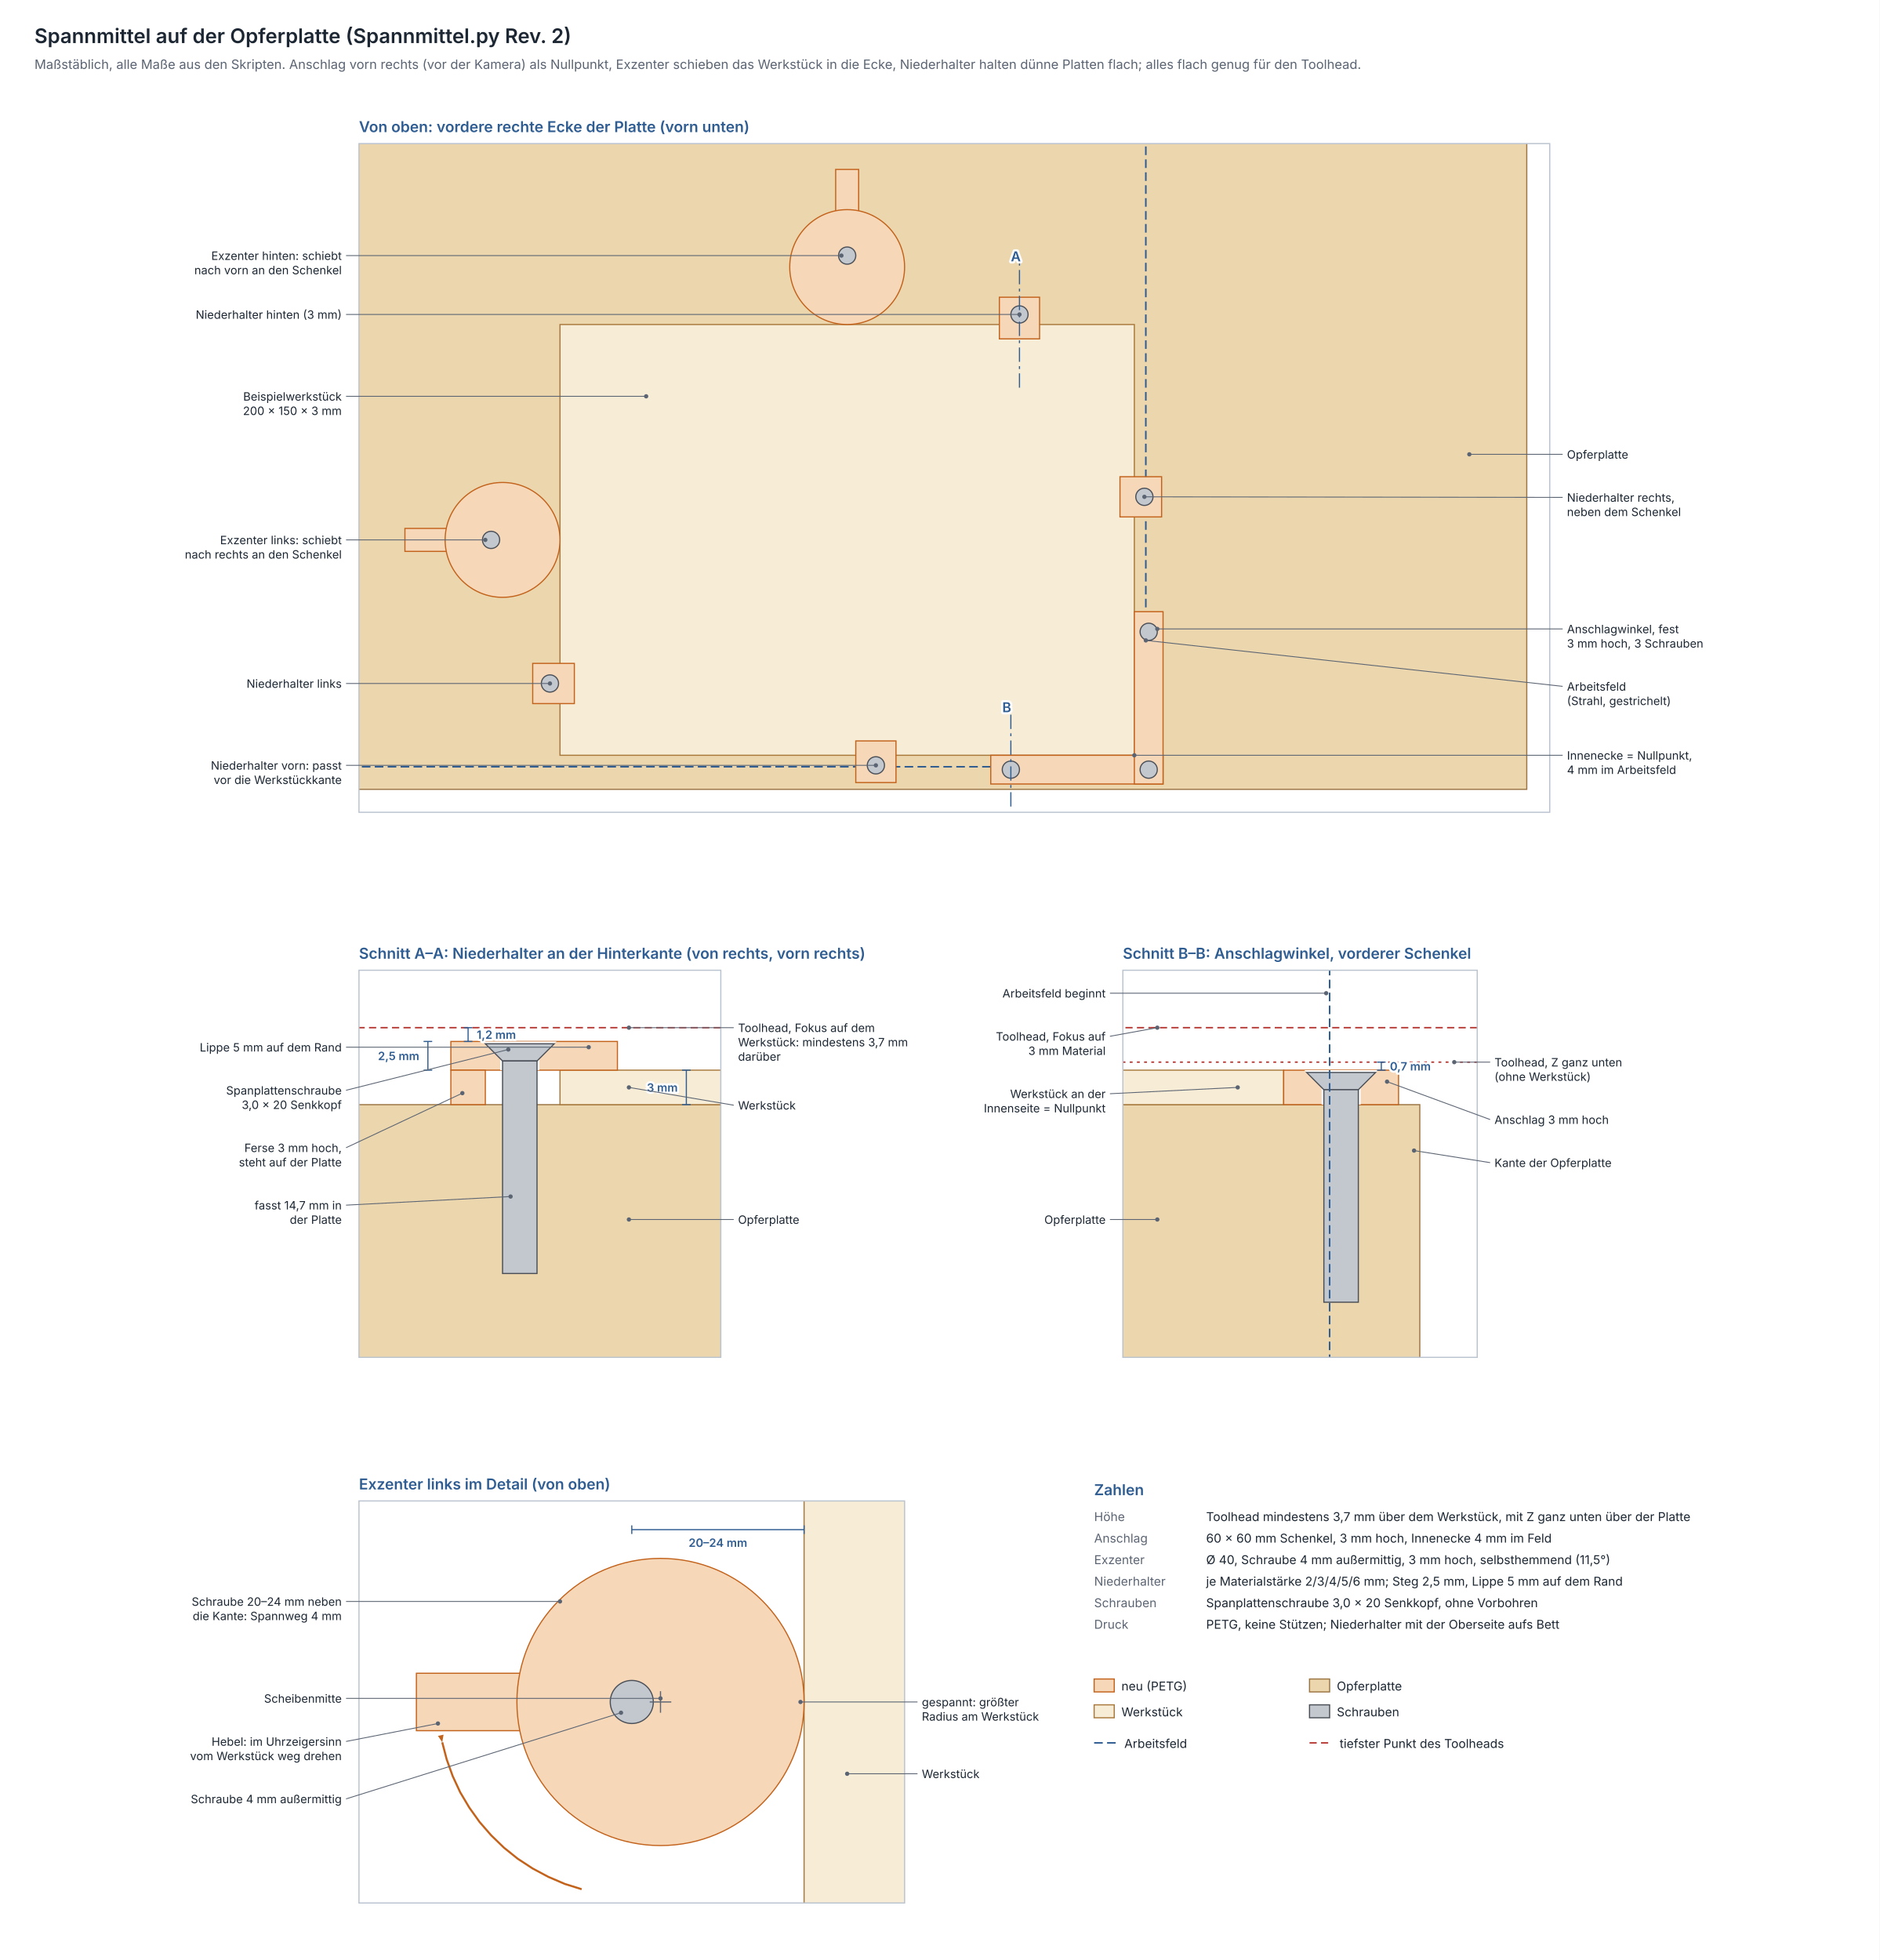
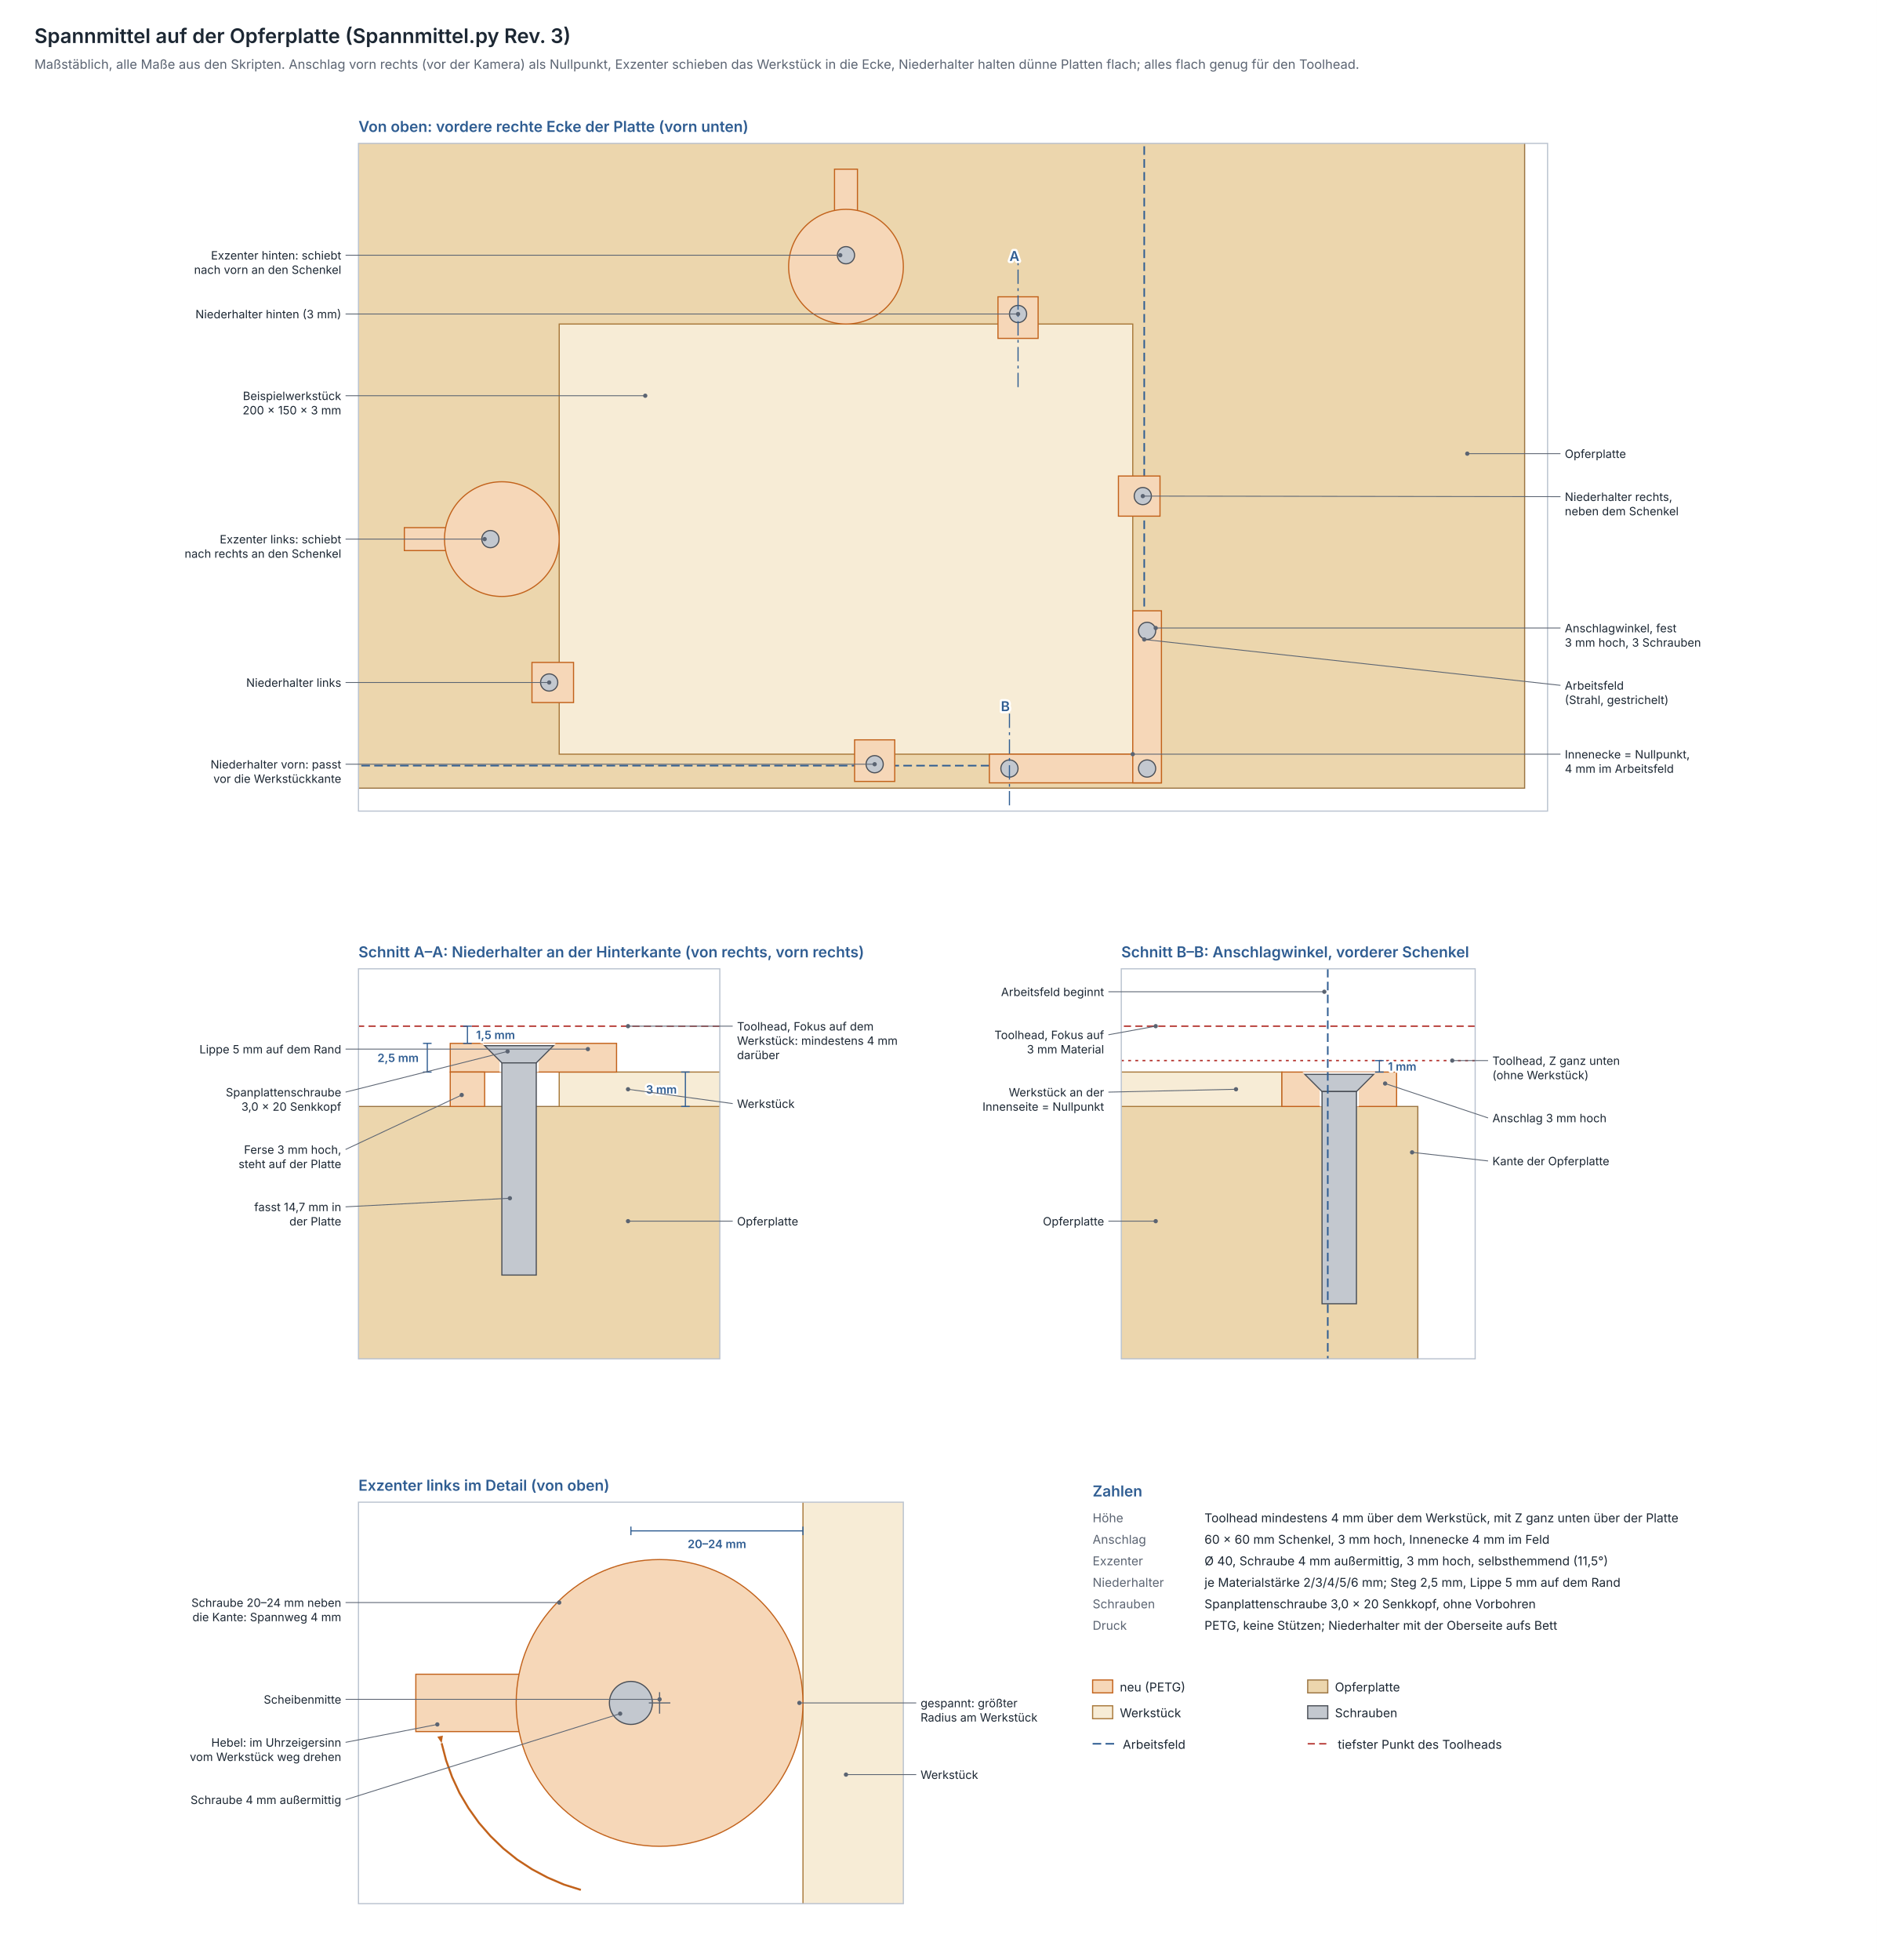
- <svg xmlns="http://www.w3.org/2000/svg" width="1309" height="1365" viewBox="0 0 1309 1365" font-family="Inter, Helvetica, Arial, sans-serif">
-   <rect width="1309" height="1365" fill="#ffffff" />
-   <text x="24.0" y="30.0" font-size="14" fill="#1c2733" text-anchor="start" font-weight="600">Spannmittel auf der Opferplatte (Spannmittel.py Rev. 2)</text>
+ <svg xmlns="http://www.w3.org/2000/svg" width="1309" height="1367" viewBox="0 0 1309 1367" font-family="Inter, Helvetica, Arial, sans-serif">
+   <rect width="1309" height="1367" fill="#ffffff" />
+   <text x="24.0" y="30.0" font-size="14" fill="#1c2733" text-anchor="start" font-weight="600">Spannmittel auf der Opferplatte (Spannmittel.py Rev. 3)</text>
  <text x="24.0" y="48.0" font-size="9" fill="#5b6472" text-anchor="start">Maßstäblich, alle Maße aus den Skripten. Anschlag vorn rechts (vor der Kamera) als Nullpunkt, Exzenter schieben das Werkstück in die Ecke, Niederhalter halten dünne Platten flach; alles flach genug für den Toolhead.</text>
  <clipPath id="drauf">
    <rect x="250.0" y="100.0" width="829.3" height="465.7" />
  </clipPath>
  <g clip-path="url(#drauf)">
    <rect x="-166.7" y="-148.3" width="1230.0" height="698.0" fill="#ecd6ad" stroke="#9a7442" stroke-width="0.8" />
    <rect x="15.6" y="-132.6" width="782.4" height="666.6" fill="none" stroke="#2f5d92" stroke-width="1.1" stroke-dasharray="6 3" />
    <rect x="390.0" y="226.0" width="400.0" height="300.0" fill="#f7ecd6" stroke="#a8783a" stroke-width="0.8" />
    <rect x="690.0" y="526.0" width="120.0" height="20.0" fill="#f6d7b8" stroke="#c2621b" stroke-width="0.8" />
    <rect x="790.0" y="426.0" width="20.0" height="120.0" fill="#f6d7b8" stroke="#c2621b" stroke-width="0.8" />
    <circle cx="800.0" cy="536.0" r="6.0" fill="#c3c8cf" stroke="#4a4f57" stroke-width="0.8" />
    <circle cx="704.0" cy="536.0" r="6.0" fill="#c3c8cf" stroke="#4a4f57" stroke-width="0.8" />
    <circle cx="800.0" cy="440.0" r="6.0" fill="#c3c8cf" stroke="#4a4f57" stroke-width="0.8" />
    <polygon points="314.0,368.0 282.0,368.0 282.0,384.0 314.0,384.0" fill="#f6d7b8" stroke="#c2621b" stroke-width="0.8" />
    <circle cx="350.0" cy="376.0" r="40.0" fill="#f6d7b8" stroke="#c2621b" stroke-width="0.8" />
    <circle cx="342.0" cy="376.0" r="6.0" fill="#c3c8cf" stroke="#4a4f57" stroke-width="0.8" />
    <polygon points="598.0,150.0 598.0,118.0 582.0,118.0 582.0,150.0" fill="#f6d7b8" stroke="#c2621b" stroke-width="0.8" />
    <circle cx="590.0" cy="186.0" r="40.0" fill="#f6d7b8" stroke="#c2621b" stroke-width="0.8" />
    <circle cx="590.0" cy="178.0" r="6.0" fill="#c3c8cf" stroke="#4a4f57" stroke-width="0.8" />
    <rect x="696.0" y="207.0" width="28.0" height="29.0" fill="#f6d7b8" stroke="#c2621b" stroke-width="0.8" />
    <circle cx="710.0" cy="219.0" r="6.0" fill="#c3c8cf" stroke="#4a4f57" stroke-width="0.8" />
    <rect x="371.0" y="462.0" width="29.0" height="28.0" fill="#f6d7b8" stroke="#c2621b" stroke-width="0.8" />
    <circle cx="383.0" cy="476.0" r="6.0" fill="#c3c8cf" stroke="#4a4f57" stroke-width="0.8" />
    <rect x="596.0" y="516.0" width="28.0" height="29.0" fill="#f6d7b8" stroke="#c2621b" stroke-width="0.8" />
    <circle cx="610.0" cy="533.0" r="6.0" fill="#c3c8cf" stroke="#4a4f57" stroke-width="0.8" />
    <rect x="780.0" y="332.0" width="29.0" height="28.0" fill="#f6d7b8" stroke="#c2621b" stroke-width="0.8" />
    <circle cx="797.0" cy="346.0" r="6.0" fill="#c3c8cf" stroke="#4a4f57" stroke-width="0.8" />
    <line x1="710.0" y1="270.0" x2="710.0" y2="178.0" stroke="#2f5d92" stroke-width="0.8" stroke-dasharray="10 3 2 3" />
    <line x1="704.0" y1="561.7" x2="704.0" y2="494.0" stroke="#2f5d92" stroke-width="0.8" stroke-dasharray="10 3 2 3" />
  </g>
  <text x="704.0" y="182.0" font-size="9.5" fill="#2f5d92" text-anchor="start" font-weight="600" stroke="#ffffff" stroke-width="3" stroke-linejoin="round" paint-order="stroke">A</text>
  <text x="698.0" y="496.0" font-size="9.5" fill="#2f5d92" text-anchor="start" font-weight="600" stroke="#ffffff" stroke-width="3" stroke-linejoin="round" paint-order="stroke">B</text>
  <rect x="250.0" y="100.0" width="829.3" height="465.7" fill="none" stroke="#b9c2cf" stroke-width="0.8" />
  <text x="250.0" y="92.0" font-size="10.5" fill="#2f5d92" text-anchor="start" font-weight="600">Von oben: vordere rechte Ecke der Platte (vorn unten)</text>
  <line x1="1023.3" y1="316.4" x2="1088.3" y2="316.4" stroke="#5b6472" stroke-width="0.6" />
  <circle cx="1023.3" cy="316.4" r="1.5" fill="#5b6472" />
  <text x="1091.3" y="319.4" font-size="8.0" fill="#1c2733" text-anchor="start" stroke="#ffffff" stroke-width="3" stroke-linejoin="round" paint-order="stroke">Opferplatte</text>
  <line x1="797.0" y1="346.0" x2="1088.3" y2="346.4" stroke="#5b6472" stroke-width="0.6" />
  <circle cx="797.0" cy="346.0" r="1.5" fill="#5b6472" />
  <text x="1091.3" y="349.4" font-size="8.0" fill="#1c2733" text-anchor="start" stroke="#ffffff" stroke-width="3" stroke-linejoin="round" paint-order="stroke">Niederhalter rechts,</text>
  <text x="1091.3" y="359.4" font-size="8.0" fill="#1c2733" text-anchor="start" stroke="#ffffff" stroke-width="3" stroke-linejoin="round" paint-order="stroke">neben dem Schenkel</text>
  <line x1="806.0" y1="438.0" x2="1088.3" y2="438.0" stroke="#5b6472" stroke-width="0.6" />
  <circle cx="806.0" cy="438.0" r="1.5" fill="#5b6472" />
  <text x="1091.3" y="441.0" font-size="8.0" fill="#1c2733" text-anchor="start" stroke="#ffffff" stroke-width="3" stroke-linejoin="round" paint-order="stroke">Anschlagwinkel, fest</text>
  <text x="1091.3" y="451.0" font-size="8.0" fill="#1c2733" text-anchor="start" stroke="#ffffff" stroke-width="3" stroke-linejoin="round" paint-order="stroke">3 mm hoch, 3 Schrauben</text>
  <line x1="798.0" y1="446.0" x2="1088.3" y2="478.0" stroke="#5b6472" stroke-width="0.6" />
  <circle cx="798.0" cy="446.0" r="1.5" fill="#5b6472" />
  <text x="1091.3" y="481.0" font-size="8.0" fill="#1c2733" text-anchor="start" stroke="#ffffff" stroke-width="3" stroke-linejoin="round" paint-order="stroke">Arbeitsfeld</text>
  <text x="1091.3" y="491.0" font-size="8.0" fill="#1c2733" text-anchor="start" stroke="#ffffff" stroke-width="3" stroke-linejoin="round" paint-order="stroke">(Strahl, gestrichelt)</text>
  <line x1="790.0" y1="526.0" x2="1088.3" y2="526.0" stroke="#5b6472" stroke-width="0.6" />
  <circle cx="790.0" cy="526.0" r="1.5" fill="#5b6472" />
  <text x="1091.3" y="529.0" font-size="8.0" fill="#1c2733" text-anchor="start" stroke="#ffffff" stroke-width="3" stroke-linejoin="round" paint-order="stroke">Innenecke = Nullpunkt,</text>
  <text x="1091.3" y="539.0" font-size="8.0" fill="#1c2733" text-anchor="start" stroke="#ffffff" stroke-width="3" stroke-linejoin="round" paint-order="stroke">4 mm im Arbeitsfeld</text>
  <line x1="586.0" y1="178.0" x2="241.0" y2="178.0" stroke="#5b6472" stroke-width="0.6" />
  <circle cx="586.0" cy="178.0" r="1.5" fill="#5b6472" />
  <text x="238.0" y="181.0" font-size="8.0" fill="#1c2733" text-anchor="end" stroke="#ffffff" stroke-width="3" stroke-linejoin="round" paint-order="stroke">Exzenter hinten: schiebt</text>
  <text x="238.0" y="191.0" font-size="8.0" fill="#1c2733" text-anchor="end" stroke="#ffffff" stroke-width="3" stroke-linejoin="round" paint-order="stroke">nach vorn an den Schenkel</text>
  <line x1="710.0" y1="219.0" x2="241.0" y2="219.0" stroke="#5b6472" stroke-width="0.6" />
  <circle cx="710.0" cy="219.0" r="1.5" fill="#5b6472" />
  <text x="238.0" y="222.0" font-size="8.0" fill="#1c2733" text-anchor="end" stroke="#ffffff" stroke-width="3" stroke-linejoin="round" paint-order="stroke">Niederhalter hinten (3 mm)</text>
  <line x1="450.0" y1="276.0" x2="241.0" y2="276.0" stroke="#5b6472" stroke-width="0.6" />
  <circle cx="450.0" cy="276.0" r="1.5" fill="#5b6472" />
  <text x="238.0" y="279.0" font-size="8.0" fill="#1c2733" text-anchor="end" stroke="#ffffff" stroke-width="3" stroke-linejoin="round" paint-order="stroke">Beispielwerkstück</text>
  <text x="238.0" y="289.0" font-size="8.0" fill="#1c2733" text-anchor="end" stroke="#ffffff" stroke-width="3" stroke-linejoin="round" paint-order="stroke">200 × 150 × 3 mm</text>
  <line x1="338.0" y1="376.0" x2="241.0" y2="376.0" stroke="#5b6472" stroke-width="0.6" />
  <circle cx="338.0" cy="376.0" r="1.5" fill="#5b6472" />
  <text x="238.0" y="379.0" font-size="8.0" fill="#1c2733" text-anchor="end" stroke="#ffffff" stroke-width="3" stroke-linejoin="round" paint-order="stroke">Exzenter links: schiebt</text>
  <text x="238.0" y="389.0" font-size="8.0" fill="#1c2733" text-anchor="end" stroke="#ffffff" stroke-width="3" stroke-linejoin="round" paint-order="stroke">nach rechts an den Schenkel</text>
  <line x1="383.0" y1="476.0" x2="241.0" y2="476.0" stroke="#5b6472" stroke-width="0.6" />
  <circle cx="383.0" cy="476.0" r="1.5" fill="#5b6472" />
  <text x="238.0" y="479.0" font-size="8.0" fill="#1c2733" text-anchor="end" stroke="#ffffff" stroke-width="3" stroke-linejoin="round" paint-order="stroke">Niederhalter links</text>
  <line x1="610.0" y1="533.0" x2="241.0" y2="533.0" stroke="#5b6472" stroke-width="0.6" />
  <circle cx="610.0" cy="533.0" r="1.5" fill="#5b6472" />
  <text x="238.0" y="536.0" font-size="8.0" fill="#1c2733" text-anchor="end" stroke="#ffffff" stroke-width="3" stroke-linejoin="round" paint-order="stroke">Niederhalter vorn: passt</text>
  <text x="238.0" y="546.0" font-size="8.0" fill="#1c2733" text-anchor="end" stroke="#ffffff" stroke-width="3" stroke-linejoin="round" paint-order="stroke">vor die Werkstückkante</text>
  <clipPath id="schnitt_a">
-     <rect x="250.0" y="675.7" width="252.0" height="269.6" />
+     <rect x="250.0" y="675.7" width="252.0" height="272.0" />
  </clipPath>
  <g clip-path="url(#schnitt_a)">
-     <rect x="210.0" y="769.3" width="332.0" height="216.0" fill="#ecd6ad" stroke="#9a7442" stroke-width="0.8" />
-     <rect x="390.0" y="745.3" width="152.0" height="24.0" fill="#f7ecd6" stroke="#a8783a" stroke-width="0.8" />
-     <rect x="314.0" y="725.3" width="116.0" height="20.0" fill="#f6d7b8" stroke="#c2621b" stroke-width="0.8" />
-     <rect x="314.0" y="745.3" width="24.0" height="24.0" fill="#f6d7b8" stroke="#c2621b" stroke-width="0.8" />
-     <polygon points="387.6,725.3 336.4,725.3 348.4,737.3 375.6,737.3" fill="#ffffff" stroke="none" stroke-width="0.8" />
-     <rect x="348.4" y="737.3" width="27.2" height="8.0" fill="#ffffff" stroke="none" stroke-width="0.8" />
-     <polygon points="386.0,726.9 338.0,726.9 350.0,738.9 374.0,738.9" fill="#c3c8cf" stroke="#4a4f57" stroke-width="0.8" />
-     <rect x="350.0" y="738.9" width="24.0" height="148.0" fill="#c3c8cf" stroke="#4a4f57" stroke-width="0.8" />
+     <rect x="210.0" y="771.7" width="332.0" height="216.0" fill="#ecd6ad" stroke="#9a7442" stroke-width="0.8" />
+     <rect x="390.0" y="747.7" width="152.0" height="24.0" fill="#f7ecd6" stroke="#a8783a" stroke-width="0.8" />
+     <rect x="314.0" y="727.7" width="116.0" height="20.0" fill="#f6d7b8" stroke="#c2621b" stroke-width="0.8" />
+     <rect x="314.0" y="747.7" width="24.0" height="24.0" fill="#f6d7b8" stroke="#c2621b" stroke-width="0.8" />
+     <polygon points="387.6,727.7 336.4,727.7 348.4,739.7 375.6,739.7" fill="#ffffff" stroke="none" stroke-width="0.8" />
+     <rect x="348.4" y="739.7" width="27.2" height="8.0" fill="#ffffff" stroke="none" stroke-width="0.8" />
+     <polygon points="386.0,729.3 338.0,729.3 350.0,741.3 374.0,741.3" fill="#c3c8cf" stroke="#4a4f57" stroke-width="0.8" />
+     <rect x="350.0" y="741.3" width="24.0" height="148.0" fill="#c3c8cf" stroke="#4a4f57" stroke-width="0.8" />
    <line x1="542.0" y1="715.7" x2="210.0" y2="715.7" stroke="#b4342f" stroke-width="1.0" stroke-dasharray="5 3" />
  </g>
-   <rect x="250.0" y="675.7" width="252.0" height="269.6" fill="none" stroke="#b9c2cf" stroke-width="0.8" />
+   <rect x="250.0" y="675.7" width="252.0" height="272.0" fill="none" stroke="#b9c2cf" stroke-width="0.8" />
  <text x="250.0" y="667.7" font-size="10.5" fill="#2f5d92" text-anchor="start" font-weight="600">Schnitt A–A: Niederhalter an der Hinterkante (von rechts, vorn rechts)</text>
-   <line x1="326.0" y1="725.3" x2="326.0" y2="715.7" stroke="#2f5d92" stroke-width="0.8" />
-   <line x1="323.0" y1="725.3" x2="329.0" y2="725.3" stroke="#2f5d92" stroke-width="0.8" />
+   <line x1="326.0" y1="727.7" x2="326.0" y2="715.7" stroke="#2f5d92" stroke-width="0.8" />
+   <line x1="323.0" y1="727.7" x2="329.0" y2="727.7" stroke="#2f5d92" stroke-width="0.8" />
  <line x1="323.0" y1="715.7" x2="329.0" y2="715.7" stroke="#2f5d92" stroke-width="0.8" />
-   <text x="332.0" y="723.5" font-size="8.0" fill="#2f5d92" text-anchor="start" font-weight="600" stroke="#ffffff" stroke-width="3" stroke-linejoin="round" paint-order="stroke">1,2 mm</text>
-   <line x1="298.0" y1="745.3" x2="298.0" y2="725.3" stroke="#2f5d92" stroke-width="0.8" />
-   <line x1="295.0" y1="745.3" x2="301.0" y2="745.3" stroke="#2f5d92" stroke-width="0.8" />
-   <line x1="295.0" y1="725.3" x2="301.0" y2="725.3" stroke="#2f5d92" stroke-width="0.8" />
-   <text x="292.0" y="738.3" font-size="8.0" fill="#2f5d92" text-anchor="end" font-weight="600" stroke="#ffffff" stroke-width="3" stroke-linejoin="round" paint-order="stroke">2,5 mm</text>
-   <line x1="478.0" y1="769.3" x2="478.0" y2="745.3" stroke="#2f5d92" stroke-width="0.8" />
-   <line x1="475.0" y1="769.3" x2="481.0" y2="769.3" stroke="#2f5d92" stroke-width="0.8" />
-   <line x1="475.0" y1="745.3" x2="481.0" y2="745.3" stroke="#2f5d92" stroke-width="0.8" />
-   <text x="472.0" y="760.3" font-size="8.0" fill="#2f5d92" text-anchor="end" font-weight="600" stroke="#ffffff" stroke-width="3" stroke-linejoin="round" paint-order="stroke">3 mm</text>
+   <text x="332.0" y="724.7" font-size="8.0" fill="#2f5d92" text-anchor="start" font-weight="600" stroke="#ffffff" stroke-width="3" stroke-linejoin="round" paint-order="stroke">1,5 mm</text>
+   <line x1="298.0" y1="747.7" x2="298.0" y2="727.7" stroke="#2f5d92" stroke-width="0.8" />
+   <line x1="295.0" y1="747.7" x2="301.0" y2="747.7" stroke="#2f5d92" stroke-width="0.8" />
+   <line x1="295.0" y1="727.7" x2="301.0" y2="727.7" stroke="#2f5d92" stroke-width="0.8" />
+   <text x="292.0" y="740.7" font-size="8.0" fill="#2f5d92" text-anchor="end" font-weight="600" stroke="#ffffff" stroke-width="3" stroke-linejoin="round" paint-order="stroke">2,5 mm</text>
+   <line x1="478.0" y1="771.7" x2="478.0" y2="747.7" stroke="#2f5d92" stroke-width="0.8" />
+   <line x1="475.0" y1="771.7" x2="481.0" y2="771.7" stroke="#2f5d92" stroke-width="0.8" />
+   <line x1="475.0" y1="747.7" x2="481.0" y2="747.7" stroke="#2f5d92" stroke-width="0.8" />
+   <text x="472.0" y="762.7" font-size="8.0" fill="#2f5d92" text-anchor="end" font-weight="600" stroke="#ffffff" stroke-width="3" stroke-linejoin="round" paint-order="stroke">3 mm</text>
  <line x1="438.0" y1="715.7" x2="511.0" y2="715.7" stroke="#5b6472" stroke-width="0.6" />
  <circle cx="438.0" cy="715.7" r="1.5" fill="#5b6472" />
  <text x="514.0" y="718.7" font-size="8.0" fill="#1c2733" text-anchor="start" stroke="#ffffff" stroke-width="3" stroke-linejoin="round" paint-order="stroke">Toolhead, Fokus auf dem</text>
-   <text x="514.0" y="728.7" font-size="8.0" fill="#1c2733" text-anchor="start" stroke="#ffffff" stroke-width="3" stroke-linejoin="round" paint-order="stroke">Werkstück: mindestens 3,7 mm</text>
+   <text x="514.0" y="728.7" font-size="8.0" fill="#1c2733" text-anchor="start" stroke="#ffffff" stroke-width="3" stroke-linejoin="round" paint-order="stroke">Werkstück: mindestens 4 mm</text>
  <text x="514.0" y="738.7" font-size="8.0" fill="#1c2733" text-anchor="start" stroke="#ffffff" stroke-width="3" stroke-linejoin="round" paint-order="stroke">darüber</text>
-   <line x1="438.0" y1="757.3" x2="511.0" y2="769.7" stroke="#5b6472" stroke-width="0.6" />
-   <circle cx="438.0" cy="757.3" r="1.5" fill="#5b6472" />
+   <line x1="438.0" y1="759.7" x2="511.0" y2="769.7" stroke="#5b6472" stroke-width="0.6" />
+   <circle cx="438.0" cy="759.7" r="1.5" fill="#5b6472" />
  <text x="514.0" y="772.7" font-size="8.0" fill="#1c2733" text-anchor="start" stroke="#ffffff" stroke-width="3" stroke-linejoin="round" paint-order="stroke">Werkstück</text>
-   <line x1="438.0" y1="849.3" x2="511.0" y2="849.3" stroke="#5b6472" stroke-width="0.6" />
-   <circle cx="438.0" cy="849.3" r="1.5" fill="#5b6472" />
-   <text x="514.0" y="852.3" font-size="8.0" fill="#1c2733" text-anchor="start" stroke="#ffffff" stroke-width="3" stroke-linejoin="round" paint-order="stroke">Opferplatte</text>
-   <line x1="410.0" y1="729.3" x2="241.0" y2="729.3" stroke="#5b6472" stroke-width="0.6" />
-   <circle cx="410.0" cy="729.3" r="1.5" fill="#5b6472" />
-   <text x="238.0" y="732.3" font-size="8.0" fill="#1c2733" text-anchor="end" stroke="#ffffff" stroke-width="3" stroke-linejoin="round" paint-order="stroke">Lippe 5 mm auf dem Rand</text>
-   <line x1="354.0" y1="730.9" x2="241.0" y2="759.3" stroke="#5b6472" stroke-width="0.6" />
-   <circle cx="354.0" cy="730.9" r="1.5" fill="#5b6472" />
-   <text x="238.0" y="762.3" font-size="8.0" fill="#1c2733" text-anchor="end" stroke="#ffffff" stroke-width="3" stroke-linejoin="round" paint-order="stroke">Spanplattenschraube</text>
-   <text x="238.0" y="772.3" font-size="8.0" fill="#1c2733" text-anchor="end" stroke="#ffffff" stroke-width="3" stroke-linejoin="round" paint-order="stroke">3,0 × 20 Senkkopf</text>
-   <line x1="322.0" y1="761.3" x2="241.0" y2="799.3" stroke="#5b6472" stroke-width="0.6" />
-   <circle cx="322.0" cy="761.3" r="1.5" fill="#5b6472" />
-   <text x="238.0" y="802.3" font-size="8.0" fill="#1c2733" text-anchor="end" stroke="#ffffff" stroke-width="3" stroke-linejoin="round" paint-order="stroke">Ferse 3 mm hoch,</text>
-   <text x="238.0" y="812.3" font-size="8.0" fill="#1c2733" text-anchor="end" stroke="#ffffff" stroke-width="3" stroke-linejoin="round" paint-order="stroke">steht auf der Platte</text>
-   <line x1="355.6" y1="833.3" x2="241.0" y2="839.3" stroke="#5b6472" stroke-width="0.6" />
-   <circle cx="355.6" cy="833.3" r="1.5" fill="#5b6472" />
-   <text x="238.0" y="842.3" font-size="8.0" fill="#1c2733" text-anchor="end" stroke="#ffffff" stroke-width="3" stroke-linejoin="round" paint-order="stroke">fasst 14,7 mm in</text>
-   <text x="238.0" y="852.3" font-size="8.0" fill="#1c2733" text-anchor="end" stroke="#ffffff" stroke-width="3" stroke-linejoin="round" paint-order="stroke">der Platte</text>
+   <line x1="438.0" y1="851.7" x2="511.0" y2="851.7" stroke="#5b6472" stroke-width="0.6" />
+   <circle cx="438.0" cy="851.7" r="1.5" fill="#5b6472" />
+   <text x="514.0" y="854.7" font-size="8.0" fill="#1c2733" text-anchor="start" stroke="#ffffff" stroke-width="3" stroke-linejoin="round" paint-order="stroke">Opferplatte</text>
+   <line x1="410.0" y1="731.7" x2="241.0" y2="731.7" stroke="#5b6472" stroke-width="0.6" />
+   <circle cx="410.0" cy="731.7" r="1.5" fill="#5b6472" />
+   <text x="238.0" y="734.7" font-size="8.0" fill="#1c2733" text-anchor="end" stroke="#ffffff" stroke-width="3" stroke-linejoin="round" paint-order="stroke">Lippe 5 mm auf dem Rand</text>
+   <line x1="354.0" y1="733.3" x2="241.0" y2="761.7" stroke="#5b6472" stroke-width="0.6" />
+   <circle cx="354.0" cy="733.3" r="1.5" fill="#5b6472" />
+   <text x="238.0" y="764.7" font-size="8.0" fill="#1c2733" text-anchor="end" stroke="#ffffff" stroke-width="3" stroke-linejoin="round" paint-order="stroke">Spanplattenschraube</text>
+   <text x="238.0" y="774.7" font-size="8.0" fill="#1c2733" text-anchor="end" stroke="#ffffff" stroke-width="3" stroke-linejoin="round" paint-order="stroke">3,0 × 20 Senkkopf</text>
+   <line x1="322.0" y1="763.7" x2="241.0" y2="801.7" stroke="#5b6472" stroke-width="0.6" />
+   <circle cx="322.0" cy="763.7" r="1.5" fill="#5b6472" />
+   <text x="238.0" y="804.7" font-size="8.0" fill="#1c2733" text-anchor="end" stroke="#ffffff" stroke-width="3" stroke-linejoin="round" paint-order="stroke">Ferse 3 mm hoch,</text>
+   <text x="238.0" y="814.7" font-size="8.0" fill="#1c2733" text-anchor="end" stroke="#ffffff" stroke-width="3" stroke-linejoin="round" paint-order="stroke">steht auf der Platte</text>
+   <line x1="355.6" y1="835.7" x2="241.0" y2="841.7" stroke="#5b6472" stroke-width="0.6" />
+   <circle cx="355.6" cy="835.7" r="1.5" fill="#5b6472" />
+   <text x="238.0" y="844.7" font-size="8.0" fill="#1c2733" text-anchor="end" stroke="#ffffff" stroke-width="3" stroke-linejoin="round" paint-order="stroke">fasst 14,7 mm in</text>
+   <text x="238.0" y="854.7" font-size="8.0" fill="#1c2733" text-anchor="end" stroke="#ffffff" stroke-width="3" stroke-linejoin="round" paint-order="stroke">der Platte</text>
  <clipPath id="schnitt_b">
-     <rect x="782.0" y="675.7" width="246.8" height="269.6" />
+     <rect x="782.0" y="675.7" width="246.8" height="272.0" />
  </clipPath>
  <g clip-path="url(#schnitt_b)">
-     <rect x="742.0" y="769.3" width="246.8" height="216.0" fill="#ecd6ad" stroke="#9a7442" stroke-width="0.8" />
-     <rect x="742.0" y="745.3" width="152.0" height="24.0" fill="#f7ecd6" stroke="#a8783a" stroke-width="0.8" />
-     <rect x="894.0" y="745.3" width="80.0" height="24.0" fill="#f6d7b8" stroke="#c2621b" stroke-width="0.8" />
-     <polygon points="959.6,745.3 908.4,745.3 920.4,757.3 947.6,757.3" fill="#ffffff" stroke="none" stroke-width="0.8" />
-     <rect x="920.4" y="757.3" width="27.2" height="12.0" fill="#ffffff" stroke="none" stroke-width="0.8" />
-     <polygon points="958.0,746.9 910.0,746.9 922.0,758.9 946.0,758.9" fill="#c3c8cf" stroke="#4a4f57" stroke-width="0.8" />
-     <rect x="922.0" y="758.9" width="24.0" height="148.0" fill="#c3c8cf" stroke="#4a4f57" stroke-width="0.8" />
-     <line x1="926.0" y1="985.3" x2="926.0" y2="635.7" stroke="#2f5d92" stroke-width="1.1" stroke-dasharray="6 3" />
+     <rect x="742.0" y="771.7" width="246.8" height="216.0" fill="#ecd6ad" stroke="#9a7442" stroke-width="0.8" />
+     <rect x="742.0" y="747.7" width="152.0" height="24.0" fill="#f7ecd6" stroke="#a8783a" stroke-width="0.8" />
+     <rect x="894.0" y="747.7" width="80.0" height="24.0" fill="#f6d7b8" stroke="#c2621b" stroke-width="0.8" />
+     <polygon points="959.6,747.7 908.4,747.7 920.4,759.7 947.6,759.7" fill="#ffffff" stroke="none" stroke-width="0.8" />
+     <rect x="920.4" y="759.7" width="27.2" height="12.0" fill="#ffffff" stroke="none" stroke-width="0.8" />
+     <polygon points="958.0,749.3 910.0,749.3 922.0,761.3 946.0,761.3" fill="#c3c8cf" stroke="#4a4f57" stroke-width="0.8" />
+     <rect x="922.0" y="761.3" width="24.0" height="148.0" fill="#c3c8cf" stroke="#4a4f57" stroke-width="0.8" />
+     <line x1="926.0" y1="987.7" x2="926.0" y2="635.7" stroke="#2f5d92" stroke-width="1.1" stroke-dasharray="6 3" />
    <line x1="1068.8" y1="739.7" x2="742.0" y2="739.7" stroke="#b4342f" stroke-width="1.0" stroke-dasharray="2 3" />
    <line x1="1068.8" y1="715.7" x2="742.0" y2="715.7" stroke="#b4342f" stroke-width="1.0" stroke-dasharray="5 3" />
  </g>
-   <rect x="782.0" y="675.7" width="246.8" height="269.6" fill="none" stroke="#b9c2cf" stroke-width="0.8" />
+   <rect x="782.0" y="675.7" width="246.8" height="272.0" fill="none" stroke="#b9c2cf" stroke-width="0.8" />
  <text x="782.0" y="667.7" font-size="10.5" fill="#2f5d92" text-anchor="start" font-weight="600">Schnitt B–B: Anschlagwinkel, vorderer Schenkel</text>
-   <line x1="962.0" y1="745.3" x2="962.0" y2="739.7" stroke="#2f5d92" stroke-width="0.8" />
-   <line x1="959.0" y1="745.3" x2="965.0" y2="745.3" stroke="#2f5d92" stroke-width="0.8" />
+   <line x1="962.0" y1="747.7" x2="962.0" y2="739.7" stroke="#2f5d92" stroke-width="0.8" />
+   <line x1="959.0" y1="747.7" x2="965.0" y2="747.7" stroke="#2f5d92" stroke-width="0.8" />
  <line x1="959.0" y1="739.7" x2="965.0" y2="739.7" stroke="#2f5d92" stroke-width="0.8" />
-   <text x="968.0" y="745.5" font-size="8.0" fill="#2f5d92" text-anchor="start" font-weight="600" stroke="#ffffff" stroke-width="3" stroke-linejoin="round" paint-order="stroke">0,7 mm</text>
+   <text x="968.0" y="746.7" font-size="8.0" fill="#2f5d92" text-anchor="start" font-weight="600" stroke="#ffffff" stroke-width="3" stroke-linejoin="round" paint-order="stroke">1 mm</text>
  <line x1="1012.8" y1="739.7" x2="1037.8" y2="739.7" stroke="#5b6472" stroke-width="0.6" />
  <circle cx="1012.8" cy="739.7" r="1.5" fill="#5b6472" />
  <text x="1040.8" y="742.7" font-size="8.0" fill="#1c2733" text-anchor="start" stroke="#ffffff" stroke-width="3" stroke-linejoin="round" paint-order="stroke">Toolhead, Z ganz unten</text>
  <text x="1040.8" y="752.7" font-size="8.0" fill="#1c2733" text-anchor="start" stroke="#ffffff" stroke-width="3" stroke-linejoin="round" paint-order="stroke">(ohne Werkstück)</text>
-   <line x1="966.0" y1="753.3" x2="1037.8" y2="779.7" stroke="#5b6472" stroke-width="0.6" />
-   <circle cx="966.0" cy="753.3" r="1.5" fill="#5b6472" />
+   <line x1="966.0" y1="755.7" x2="1037.8" y2="779.7" stroke="#5b6472" stroke-width="0.6" />
+   <circle cx="966.0" cy="755.7" r="1.5" fill="#5b6472" />
  <text x="1040.8" y="782.7" font-size="8.0" fill="#1c2733" text-anchor="start" stroke="#ffffff" stroke-width="3" stroke-linejoin="round" paint-order="stroke">Anschlag 3 mm hoch</text>
-   <line x1="984.8" y1="801.3" x2="1037.8" y2="809.7" stroke="#5b6472" stroke-width="0.6" />
-   <circle cx="984.8" cy="801.3" r="1.5" fill="#5b6472" />
+   <line x1="984.8" y1="803.7" x2="1037.8" y2="809.7" stroke="#5b6472" stroke-width="0.6" />
+   <circle cx="984.8" cy="803.7" r="1.5" fill="#5b6472" />
  <text x="1040.8" y="812.7" font-size="8.0" fill="#1c2733" text-anchor="start" stroke="#ffffff" stroke-width="3" stroke-linejoin="round" paint-order="stroke">Kante der Opferplatte</text>
  <line x1="923.6" y1="691.7" x2="773.0" y2="691.7" stroke="#5b6472" stroke-width="0.6" />
  <circle cx="923.6" cy="691.7" r="1.5" fill="#5b6472" />
  <text x="770.0" y="694.7" font-size="8.0" fill="#1c2733" text-anchor="end" stroke="#ffffff" stroke-width="3" stroke-linejoin="round" paint-order="stroke">Arbeitsfeld beginnt</text>
  <line x1="806.0" y1="715.7" x2="773.0" y2="721.7" stroke="#5b6472" stroke-width="0.6" />
  <circle cx="806.0" cy="715.7" r="1.5" fill="#5b6472" />
  <text x="770.0" y="724.7" font-size="8.0" fill="#1c2733" text-anchor="end" stroke="#ffffff" stroke-width="3" stroke-linejoin="round" paint-order="stroke">Toolhead, Fokus auf</text>
  <text x="770.0" y="734.7" font-size="8.0" fill="#1c2733" text-anchor="end" stroke="#ffffff" stroke-width="3" stroke-linejoin="round" paint-order="stroke">3 mm Material</text>
-   <line x1="862.0" y1="757.3" x2="773.0" y2="761.7" stroke="#5b6472" stroke-width="0.6" />
-   <circle cx="862.0" cy="757.3" r="1.5" fill="#5b6472" />
+   <line x1="862.0" y1="759.7" x2="773.0" y2="761.7" stroke="#5b6472" stroke-width="0.6" />
+   <circle cx="862.0" cy="759.7" r="1.5" fill="#5b6472" />
  <text x="770.0" y="764.7" font-size="8.0" fill="#1c2733" text-anchor="end" stroke="#ffffff" stroke-width="3" stroke-linejoin="round" paint-order="stroke">Werkstück an der</text>
  <text x="770.0" y="774.7" font-size="8.0" fill="#1c2733" text-anchor="end" stroke="#ffffff" stroke-width="3" stroke-linejoin="round" paint-order="stroke">Innenseite = Nullpunkt</text>
-   <line x1="806.0" y1="849.3" x2="773.0" y2="849.3" stroke="#5b6472" stroke-width="0.6" />
-   <circle cx="806.0" cy="849.3" r="1.5" fill="#5b6472" />
-   <text x="770.0" y="852.3" font-size="8.0" fill="#1c2733" text-anchor="end" stroke="#ffffff" stroke-width="3" stroke-linejoin="round" paint-order="stroke">Opferplatte</text>
+   <line x1="806.0" y1="851.7" x2="773.0" y2="851.7" stroke="#5b6472" stroke-width="0.6" />
+   <circle cx="806.0" cy="851.7" r="1.5" fill="#5b6472" />
+   <text x="770.0" y="854.7" font-size="8.0" fill="#1c2733" text-anchor="end" stroke="#ffffff" stroke-width="3" stroke-linejoin="round" paint-order="stroke">Opferplatte</text>
  <clipPath id="exzenter">
-     <rect x="250.0" y="1045.3" width="380.0" height="280.0" />
+     <rect x="250.0" y="1047.7" width="380.0" height="280.0" />
  </clipPath>
  <g clip-path="url(#exzenter)">
-     <rect x="560.0" y="985.3" width="100.0" height="400.0" fill="#f7ecd6" stroke="#a8783a" stroke-width="0.8" />
-     <polygon points="370.0,1165.3 290.0,1165.3 290.0,1205.3 370.0,1205.3" fill="#f6d7b8" stroke="#c2621b" stroke-width="0.8" />
-     <circle cx="460.0" cy="1185.3" r="100.0" fill="#f6d7b8" stroke="#c2621b" stroke-width="0.8" />
-     <circle cx="440.0" cy="1185.3" r="15.0" fill="#c3c8cf" stroke="#4a4f57" stroke-width="0.8" />
-     <line x1="467.5" y1="1185.3" x2="452.5" y2="1185.3" stroke="#5b6472" stroke-width="0.8" />
-     <line x1="460.0" y1="1192.8" x2="460.0" y2="1177.8" stroke="#5b6472" stroke-width="0.8" />
-     <polyline points="405.1,1315.7 393.3,1312.0 381.9,1307.1 371.0,1301.3 360.6,1294.5 351.0,1286.8 342.1,1278.2 334.0,1268.9 326.8,1258.8 320.5,1248.2 315.3,1237.0 311.1,1225.3 308.0,1213.4" fill="none" stroke="#c2621b" stroke-width="1.4" />
-     <polygon points="308.0,1213.4 305.0,1208.9 308.9,1208.1" fill="#c2621b" />
-   </g>
-   <rect x="250.0" y="1045.3" width="380.0" height="280.0" fill="none" stroke="#b9c2cf" stroke-width="0.8" />
-   <text x="250.0" y="1037.3" font-size="10.5" fill="#2f5d92" text-anchor="start" font-weight="600">Exzenter links im Detail (von oben)</text>
-   <line x1="560.0" y1="1065.3" x2="440.0" y2="1065.3" stroke="#2f5d92" stroke-width="0.8" />
-   <line x1="560.0" y1="1062.3" x2="560.0" y2="1068.3" stroke="#2f5d92" stroke-width="0.8" />
-   <line x1="440.0" y1="1062.3" x2="440.0" y2="1068.3" stroke="#2f5d92" stroke-width="0.8" />
-   <text x="500.0" y="1077.3" font-size="8.0" fill="#2f5d92" text-anchor="middle" font-weight="600" stroke="#ffffff" stroke-width="3" stroke-linejoin="round" paint-order="stroke">20–24 mm</text>
-   <line x1="557.5" y1="1185.3" x2="639.0" y2="1185.3" stroke="#5b6472" stroke-width="0.6" />
-   <circle cx="557.5" cy="1185.3" r="1.5" fill="#5b6472" />
-   <text x="642.0" y="1188.3" font-size="8.0" fill="#1c2733" text-anchor="start" stroke="#ffffff" stroke-width="3" stroke-linejoin="round" paint-order="stroke">gespannt: größter</text>
-   <text x="642.0" y="1198.3" font-size="8.0" fill="#1c2733" text-anchor="start" stroke="#ffffff" stroke-width="3" stroke-linejoin="round" paint-order="stroke">Radius am Werkstück</text>
-   <line x1="590.0" y1="1235.3" x2="639.0" y2="1235.3" stroke="#5b6472" stroke-width="0.6" />
-   <circle cx="590.0" cy="1235.3" r="1.5" fill="#5b6472" />
-   <text x="642.0" y="1238.3" font-size="8.0" fill="#1c2733" text-anchor="start" stroke="#ffffff" stroke-width="3" stroke-linejoin="round" paint-order="stroke">Werkstück</text>
-   <line x1="390.0" y1="1115.3" x2="241.0" y2="1115.3" stroke="#5b6472" stroke-width="0.6" />
-   <circle cx="390.0" cy="1115.3" r="1.5" fill="#5b6472" />
-   <text x="238.0" y="1118.3" font-size="8.0" fill="#1c2733" text-anchor="end" stroke="#ffffff" stroke-width="3" stroke-linejoin="round" paint-order="stroke">Schraube 20–24 mm neben</text>
-   <text x="238.0" y="1128.3" font-size="8.0" fill="#1c2733" text-anchor="end" stroke="#ffffff" stroke-width="3" stroke-linejoin="round" paint-order="stroke">die Kante: Spannweg 4 mm</text>
-   <line x1="460.0" y1="1182.8" x2="241.0" y2="1182.8" stroke="#5b6472" stroke-width="0.6" />
-   <circle cx="460.0" cy="1182.8" r="1.5" fill="#5b6472" />
-   <text x="238.0" y="1185.8" font-size="8.0" fill="#1c2733" text-anchor="end" stroke="#ffffff" stroke-width="3" stroke-linejoin="round" paint-order="stroke">Scheibenmitte</text>
-   <line x1="305.0" y1="1200.3" x2="241.0" y2="1212.8" stroke="#5b6472" stroke-width="0.6" />
-   <circle cx="305.0" cy="1200.3" r="1.5" fill="#5b6472" />
-   <text x="238.0" y="1215.8" font-size="8.0" fill="#1c2733" text-anchor="end" stroke="#ffffff" stroke-width="3" stroke-linejoin="round" paint-order="stroke">Hebel: im Uhrzeigersinn</text>
-   <text x="238.0" y="1225.8" font-size="8.0" fill="#1c2733" text-anchor="end" stroke="#ffffff" stroke-width="3" stroke-linejoin="round" paint-order="stroke">vom Werkstück weg drehen</text>
-   <line x1="432.5" y1="1192.8" x2="241.0" y2="1252.8" stroke="#5b6472" stroke-width="0.6" />
-   <circle cx="432.5" cy="1192.8" r="1.5" fill="#5b6472" />
-   <text x="238.0" y="1255.8" font-size="8.0" fill="#1c2733" text-anchor="end" stroke="#ffffff" stroke-width="3" stroke-linejoin="round" paint-order="stroke">Schraube 4 mm außermittig</text>
-   <text x="762.0" y="1041.3" font-size="10.5" fill="#2f5d92" text-anchor="start" font-weight="600">Zahlen</text>
-   <text x="762.0" y="1059.3" font-size="8.5" fill="#5b6472" text-anchor="start">Höhe</text>
-   <text x="840.0" y="1059.3" font-size="8.5" fill="#1c2733" text-anchor="start">Toolhead mindestens 3,7 mm über dem Werkstück, mit Z ganz unten über der Platte</text>
-   <text x="762.0" y="1074.3" font-size="8.5" fill="#5b6472" text-anchor="start">Anschlag</text>
-   <text x="840.0" y="1074.3" font-size="8.5" fill="#1c2733" text-anchor="start">60 × 60 mm Schenkel, 3 mm hoch, Innenecke 4 mm im Feld</text>
-   <text x="762.0" y="1089.3" font-size="8.5" fill="#5b6472" text-anchor="start">Exzenter</text>
-   <text x="840.0" y="1089.3" font-size="8.5" fill="#1c2733" text-anchor="start">Ø 40, Schraube 4 mm außermittig, 3 mm hoch, selbsthemmend (11,5°)</text>
-   <text x="762.0" y="1104.3" font-size="8.5" fill="#5b6472" text-anchor="start">Niederhalter</text>
-   <text x="840.0" y="1104.3" font-size="8.5" fill="#1c2733" text-anchor="start">je Materialstärke 2/3/4/5/6 mm; Steg 2,5 mm, Lippe 5 mm auf dem Rand</text>
-   <text x="762.0" y="1119.3" font-size="8.5" fill="#5b6472" text-anchor="start">Schrauben</text>
-   <text x="840.0" y="1119.3" font-size="8.5" fill="#1c2733" text-anchor="start">Spanplattenschraube 3,0 × 20 Senkkopf, ohne Vorbohren</text>
-   <text x="762.0" y="1134.3" font-size="8.5" fill="#5b6472" text-anchor="start">Druck</text>
-   <text x="840.0" y="1134.3" font-size="8.5" fill="#1c2733" text-anchor="start">PETG, keine Stützen; Niederhalter mit der Oberseite aufs Bett</text>
-   <rect x="762.0" y="1169.3" width="14.0" height="9.0" fill="#f6d7b8" stroke="#c2621b" stroke-width="0.8" />
-   <text x="781.0" y="1177.3" font-size="8.5" fill="#1c2733" text-anchor="start">neu (PETG)</text>
-   <rect x="912.0" y="1169.3" width="14.0" height="9.0" fill="#ecd6ad" stroke="#9a7442" stroke-width="0.8" />
-   <text x="931.0" y="1177.3" font-size="8.5" fill="#1c2733" text-anchor="start">Opferplatte</text>
-   <rect x="762.0" y="1187.3" width="14.0" height="9.0" fill="#f7ecd6" stroke="#a8783a" stroke-width="0.8" />
-   <text x="781.0" y="1195.3" font-size="8.5" fill="#1c2733" text-anchor="start">Werkstück</text>
-   <rect x="912.0" y="1187.3" width="14.0" height="9.0" fill="#c3c8cf" stroke="#4a4f57" stroke-width="0.8" />
-   <text x="931.0" y="1195.3" font-size="8.5" fill="#1c2733" text-anchor="start">Schrauben</text>
-   <line x1="762.0" y1="1213.8" x2="778.0" y2="1213.8" stroke="#2f5d92" stroke-width="1.1" stroke-dasharray="6 3" />
-   <text x="783.0" y="1217.3" font-size="8.5" fill="#1c2733" text-anchor="start">Arbeitsfeld</text>
-   <line x1="912.0" y1="1213.8" x2="928.0" y2="1213.8" stroke="#b4342f" stroke-width="1.0" stroke-dasharray="5 3" />
-   <text x="933.0" y="1217.3" font-size="8.5" fill="#1c2733" text-anchor="start">tiefster Punkt des Toolheads</text>
+     <rect x="560.0" y="987.7" width="100.0" height="400.0" fill="#f7ecd6" stroke="#a8783a" stroke-width="0.8" />
+     <polygon points="370.0,1167.7 290.0,1167.7 290.0,1207.7 370.0,1207.7" fill="#f6d7b8" stroke="#c2621b" stroke-width="0.8" />
+     <circle cx="460.0" cy="1187.7" r="100.0" fill="#f6d7b8" stroke="#c2621b" stroke-width="0.8" />
+     <circle cx="440.0" cy="1187.7" r="15.0" fill="#c3c8cf" stroke="#4a4f57" stroke-width="0.8" />
+     <line x1="467.5" y1="1187.7" x2="452.5" y2="1187.7" stroke="#5b6472" stroke-width="0.8" />
+     <line x1="460.0" y1="1195.2" x2="460.0" y2="1180.2" stroke="#5b6472" stroke-width="0.8" />
+     <polyline points="405.1,1318.1 393.3,1314.4 381.9,1309.5 371.0,1303.7 360.6,1296.9 351.0,1289.2 342.1,1280.6 334.0,1271.3 326.8,1261.2 320.5,1250.6 315.3,1239.4 311.1,1227.7 308.0,1215.8" fill="none" stroke="#c2621b" stroke-width="1.4" />
+     <polygon points="308.0,1215.8 305.0,1211.3 308.9,1210.5" fill="#c2621b" />
+   </g>
+   <rect x="250.0" y="1047.7" width="380.0" height="280.0" fill="none" stroke="#b9c2cf" stroke-width="0.8" />
+   <text x="250.0" y="1039.7" font-size="10.5" fill="#2f5d92" text-anchor="start" font-weight="600">Exzenter links im Detail (von oben)</text>
+   <line x1="560.0" y1="1067.7" x2="440.0" y2="1067.7" stroke="#2f5d92" stroke-width="0.8" />
+   <line x1="560.0" y1="1064.7" x2="560.0" y2="1070.7" stroke="#2f5d92" stroke-width="0.8" />
+   <line x1="440.0" y1="1064.7" x2="440.0" y2="1070.7" stroke="#2f5d92" stroke-width="0.8" />
+   <text x="500.0" y="1079.7" font-size="8.0" fill="#2f5d92" text-anchor="middle" font-weight="600" stroke="#ffffff" stroke-width="3" stroke-linejoin="round" paint-order="stroke">20–24 mm</text>
+   <line x1="557.5" y1="1187.7" x2="639.0" y2="1187.7" stroke="#5b6472" stroke-width="0.6" />
+   <circle cx="557.5" cy="1187.7" r="1.5" fill="#5b6472" />
+   <text x="642.0" y="1190.7" font-size="8.0" fill="#1c2733" text-anchor="start" stroke="#ffffff" stroke-width="3" stroke-linejoin="round" paint-order="stroke">gespannt: größter</text>
+   <text x="642.0" y="1200.7" font-size="8.0" fill="#1c2733" text-anchor="start" stroke="#ffffff" stroke-width="3" stroke-linejoin="round" paint-order="stroke">Radius am Werkstück</text>
+   <line x1="590.0" y1="1237.7" x2="639.0" y2="1237.7" stroke="#5b6472" stroke-width="0.6" />
+   <circle cx="590.0" cy="1237.7" r="1.5" fill="#5b6472" />
+   <text x="642.0" y="1240.7" font-size="8.0" fill="#1c2733" text-anchor="start" stroke="#ffffff" stroke-width="3" stroke-linejoin="round" paint-order="stroke">Werkstück</text>
+   <line x1="390.0" y1="1117.7" x2="241.0" y2="1117.7" stroke="#5b6472" stroke-width="0.6" />
+   <circle cx="390.0" cy="1117.7" r="1.5" fill="#5b6472" />
+   <text x="238.0" y="1120.7" font-size="8.0" fill="#1c2733" text-anchor="end" stroke="#ffffff" stroke-width="3" stroke-linejoin="round" paint-order="stroke">Schraube 20–24 mm neben</text>
+   <text x="238.0" y="1130.7" font-size="8.0" fill="#1c2733" text-anchor="end" stroke="#ffffff" stroke-width="3" stroke-linejoin="round" paint-order="stroke">die Kante: Spannweg 4 mm</text>
+   <line x1="460.0" y1="1185.2" x2="241.0" y2="1185.2" stroke="#5b6472" stroke-width="0.6" />
+   <circle cx="460.0" cy="1185.2" r="1.5" fill="#5b6472" />
+   <text x="238.0" y="1188.2" font-size="8.0" fill="#1c2733" text-anchor="end" stroke="#ffffff" stroke-width="3" stroke-linejoin="round" paint-order="stroke">Scheibenmitte</text>
+   <line x1="305.0" y1="1202.7" x2="241.0" y2="1215.2" stroke="#5b6472" stroke-width="0.6" />
+   <circle cx="305.0" cy="1202.7" r="1.5" fill="#5b6472" />
+   <text x="238.0" y="1218.2" font-size="8.0" fill="#1c2733" text-anchor="end" stroke="#ffffff" stroke-width="3" stroke-linejoin="round" paint-order="stroke">Hebel: im Uhrzeigersinn</text>
+   <text x="238.0" y="1228.2" font-size="8.0" fill="#1c2733" text-anchor="end" stroke="#ffffff" stroke-width="3" stroke-linejoin="round" paint-order="stroke">vom Werkstück weg drehen</text>
+   <line x1="432.5" y1="1195.2" x2="241.0" y2="1255.2" stroke="#5b6472" stroke-width="0.6" />
+   <circle cx="432.5" cy="1195.2" r="1.5" fill="#5b6472" />
+   <text x="238.0" y="1258.2" font-size="8.0" fill="#1c2733" text-anchor="end" stroke="#ffffff" stroke-width="3" stroke-linejoin="round" paint-order="stroke">Schraube 4 mm außermittig</text>
+   <text x="762.0" y="1043.7" font-size="10.5" fill="#2f5d92" text-anchor="start" font-weight="600">Zahlen</text>
+   <text x="762.0" y="1061.7" font-size="8.5" fill="#5b6472" text-anchor="start">Höhe</text>
+   <text x="840.0" y="1061.7" font-size="8.5" fill="#1c2733" text-anchor="start">Toolhead mindestens 4 mm über dem Werkstück, mit Z ganz unten über der Platte</text>
+   <text x="762.0" y="1076.7" font-size="8.5" fill="#5b6472" text-anchor="start">Anschlag</text>
+   <text x="840.0" y="1076.7" font-size="8.5" fill="#1c2733" text-anchor="start">60 × 60 mm Schenkel, 3 mm hoch, Innenecke 4 mm im Feld</text>
+   <text x="762.0" y="1091.7" font-size="8.5" fill="#5b6472" text-anchor="start">Exzenter</text>
+   <text x="840.0" y="1091.7" font-size="8.5" fill="#1c2733" text-anchor="start">Ø 40, Schraube 4 mm außermittig, 3 mm hoch, selbsthemmend (11,5°)</text>
+   <text x="762.0" y="1106.7" font-size="8.5" fill="#5b6472" text-anchor="start">Niederhalter</text>
+   <text x="840.0" y="1106.7" font-size="8.5" fill="#1c2733" text-anchor="start">je Materialstärke 2/3/4/5/6 mm; Steg 2,5 mm, Lippe 5 mm auf dem Rand</text>
+   <text x="762.0" y="1121.7" font-size="8.5" fill="#5b6472" text-anchor="start">Schrauben</text>
+   <text x="840.0" y="1121.7" font-size="8.5" fill="#1c2733" text-anchor="start">Spanplattenschraube 3,0 × 20 Senkkopf, ohne Vorbohren</text>
+   <text x="762.0" y="1136.7" font-size="8.5" fill="#5b6472" text-anchor="start">Druck</text>
+   <text x="840.0" y="1136.7" font-size="8.5" fill="#1c2733" text-anchor="start">PETG, keine Stützen; Niederhalter mit der Oberseite aufs Bett</text>
+   <rect x="762.0" y="1171.7" width="14.0" height="9.0" fill="#f6d7b8" stroke="#c2621b" stroke-width="0.8" />
+   <text x="781.0" y="1179.7" font-size="8.5" fill="#1c2733" text-anchor="start">neu (PETG)</text>
+   <rect x="912.0" y="1171.7" width="14.0" height="9.0" fill="#ecd6ad" stroke="#9a7442" stroke-width="0.8" />
+   <text x="931.0" y="1179.7" font-size="8.5" fill="#1c2733" text-anchor="start">Opferplatte</text>
+   <rect x="762.0" y="1189.7" width="14.0" height="9.0" fill="#f7ecd6" stroke="#a8783a" stroke-width="0.8" />
+   <text x="781.0" y="1197.7" font-size="8.5" fill="#1c2733" text-anchor="start">Werkstück</text>
+   <rect x="912.0" y="1189.7" width="14.0" height="9.0" fill="#c3c8cf" stroke="#4a4f57" stroke-width="0.8" />
+   <text x="931.0" y="1197.7" font-size="8.5" fill="#1c2733" text-anchor="start">Schrauben</text>
+   <line x1="762.0" y1="1216.2" x2="778.0" y2="1216.2" stroke="#2f5d92" stroke-width="1.1" stroke-dasharray="6 3" />
+   <text x="783.0" y="1219.7" font-size="8.5" fill="#1c2733" text-anchor="start">Arbeitsfeld</text>
+   <line x1="912.0" y1="1216.2" x2="928.0" y2="1216.2" stroke="#b4342f" stroke-width="1.0" stroke-dasharray="5 3" />
+   <text x="933.0" y="1219.7" font-size="8.5" fill="#1c2733" text-anchor="start">tiefster Punkt des Toolheads</text>
</svg>
